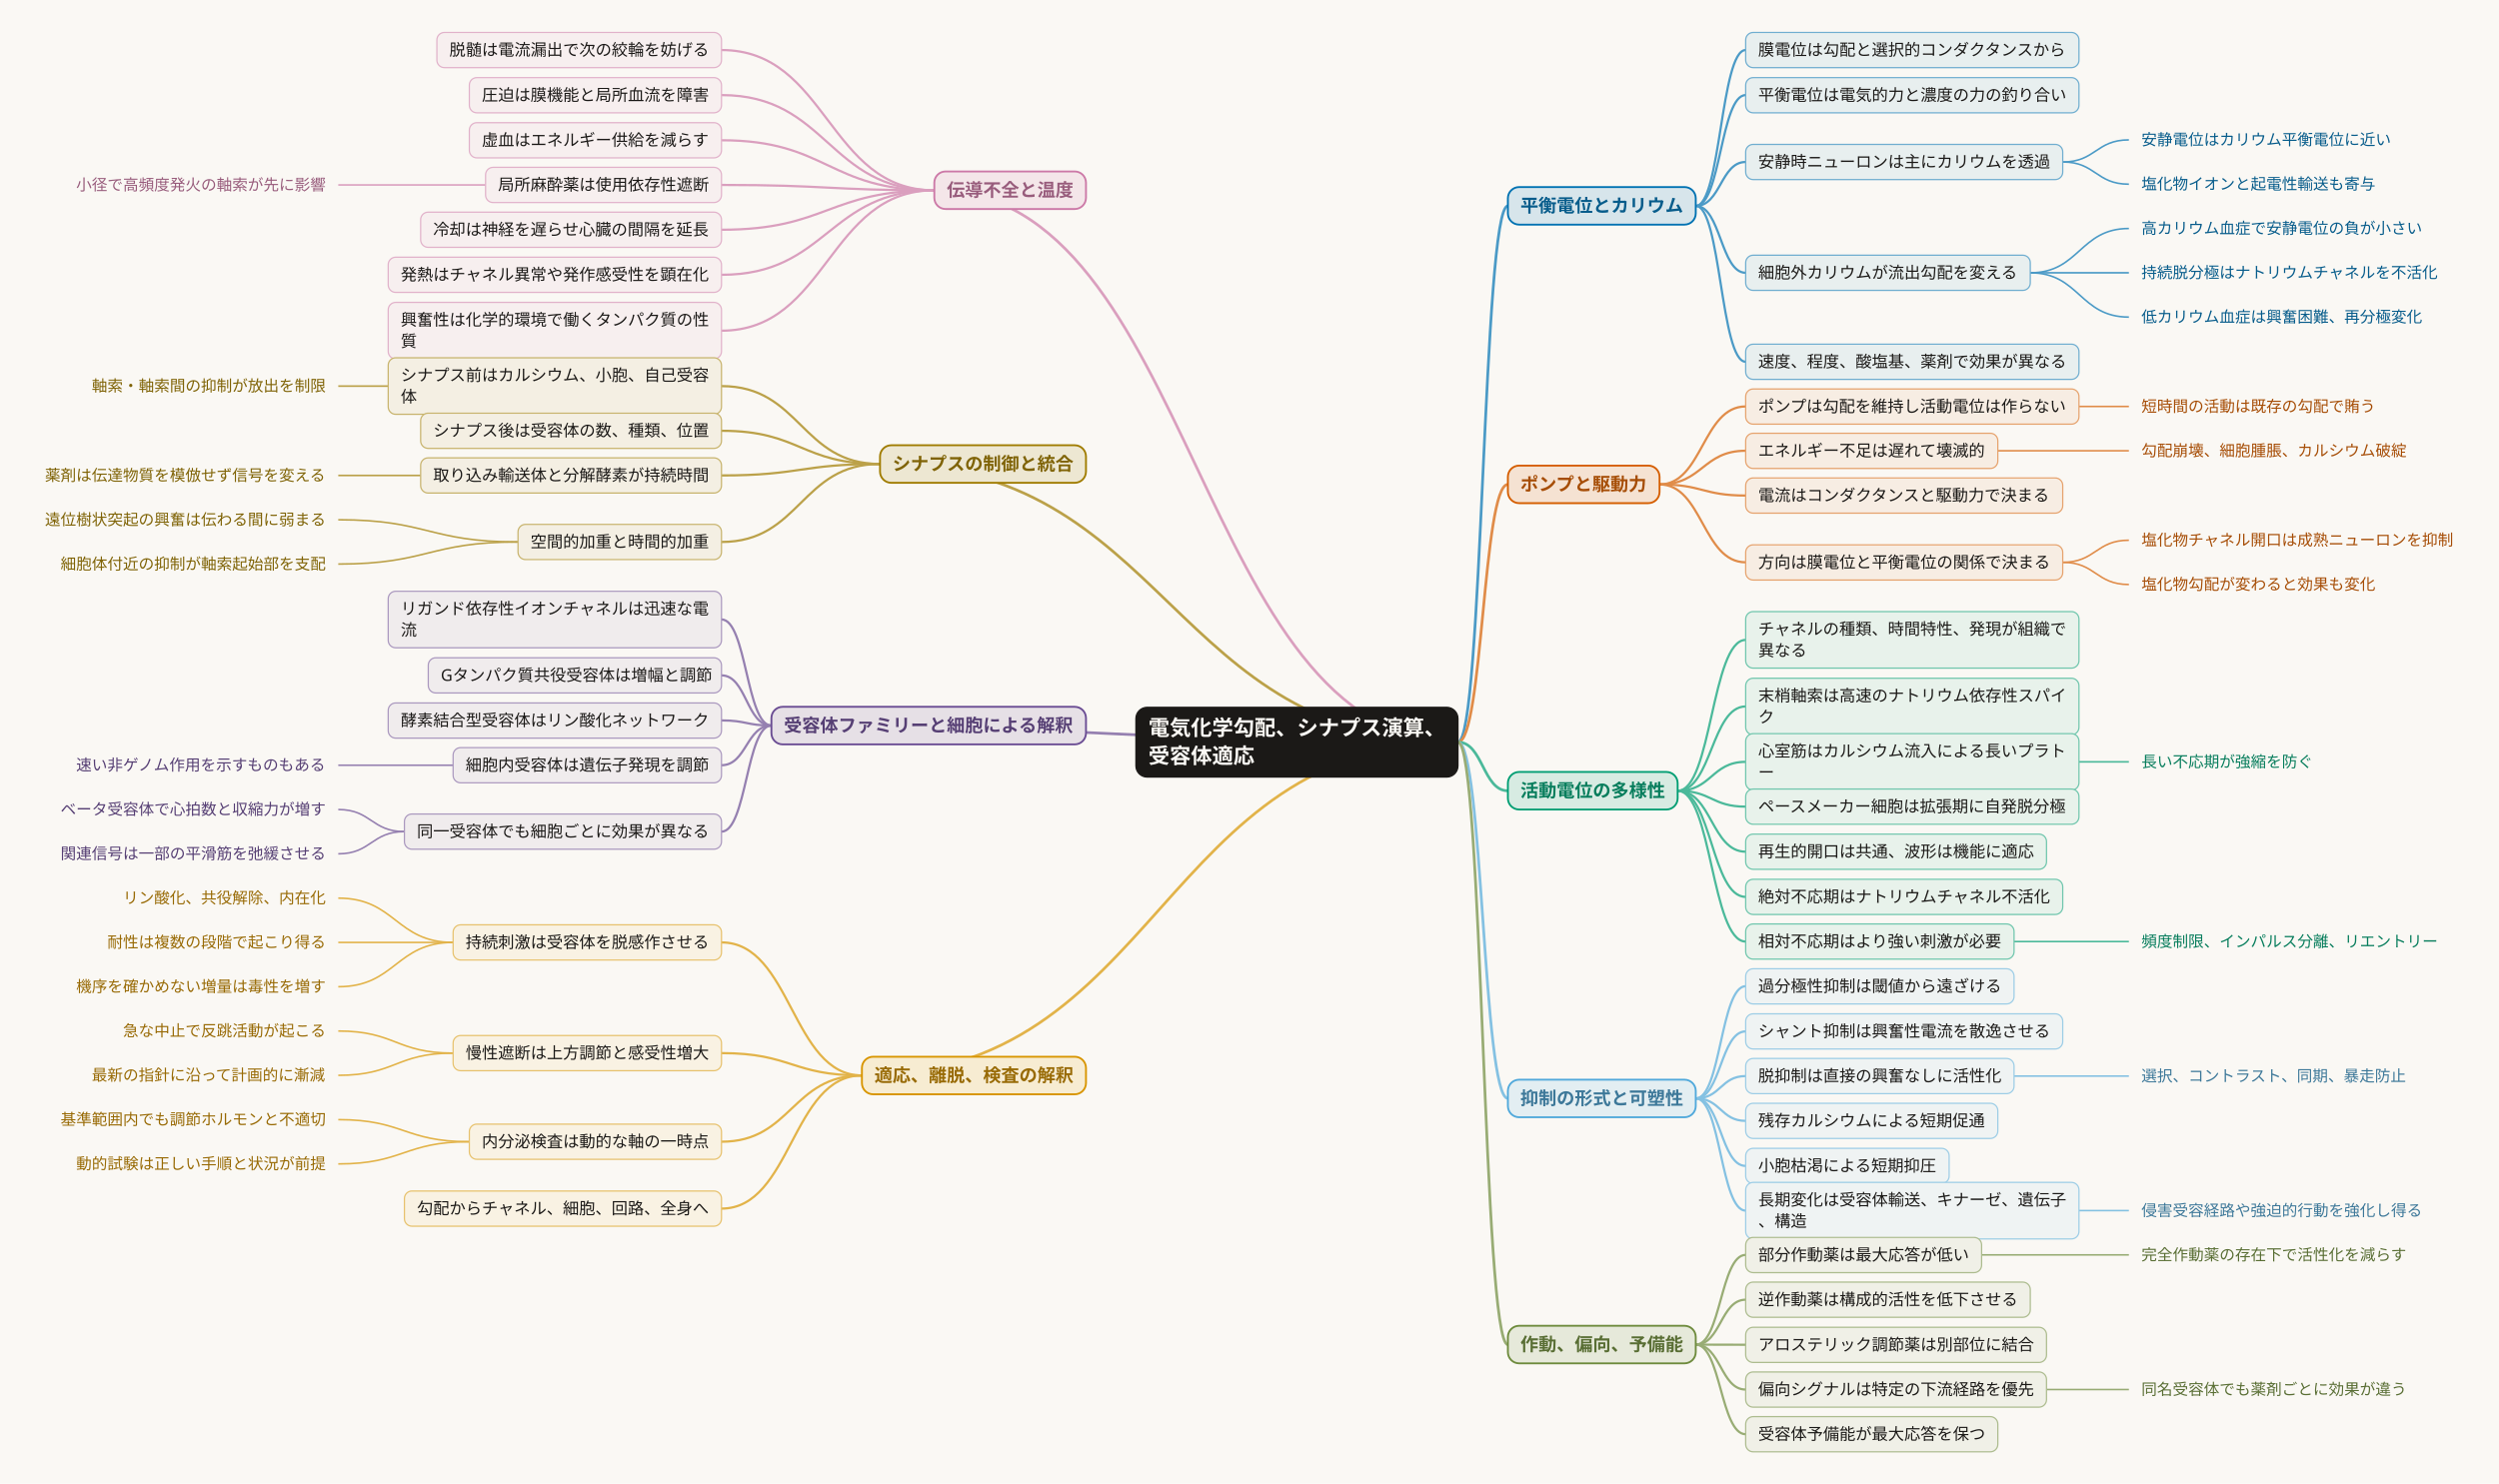
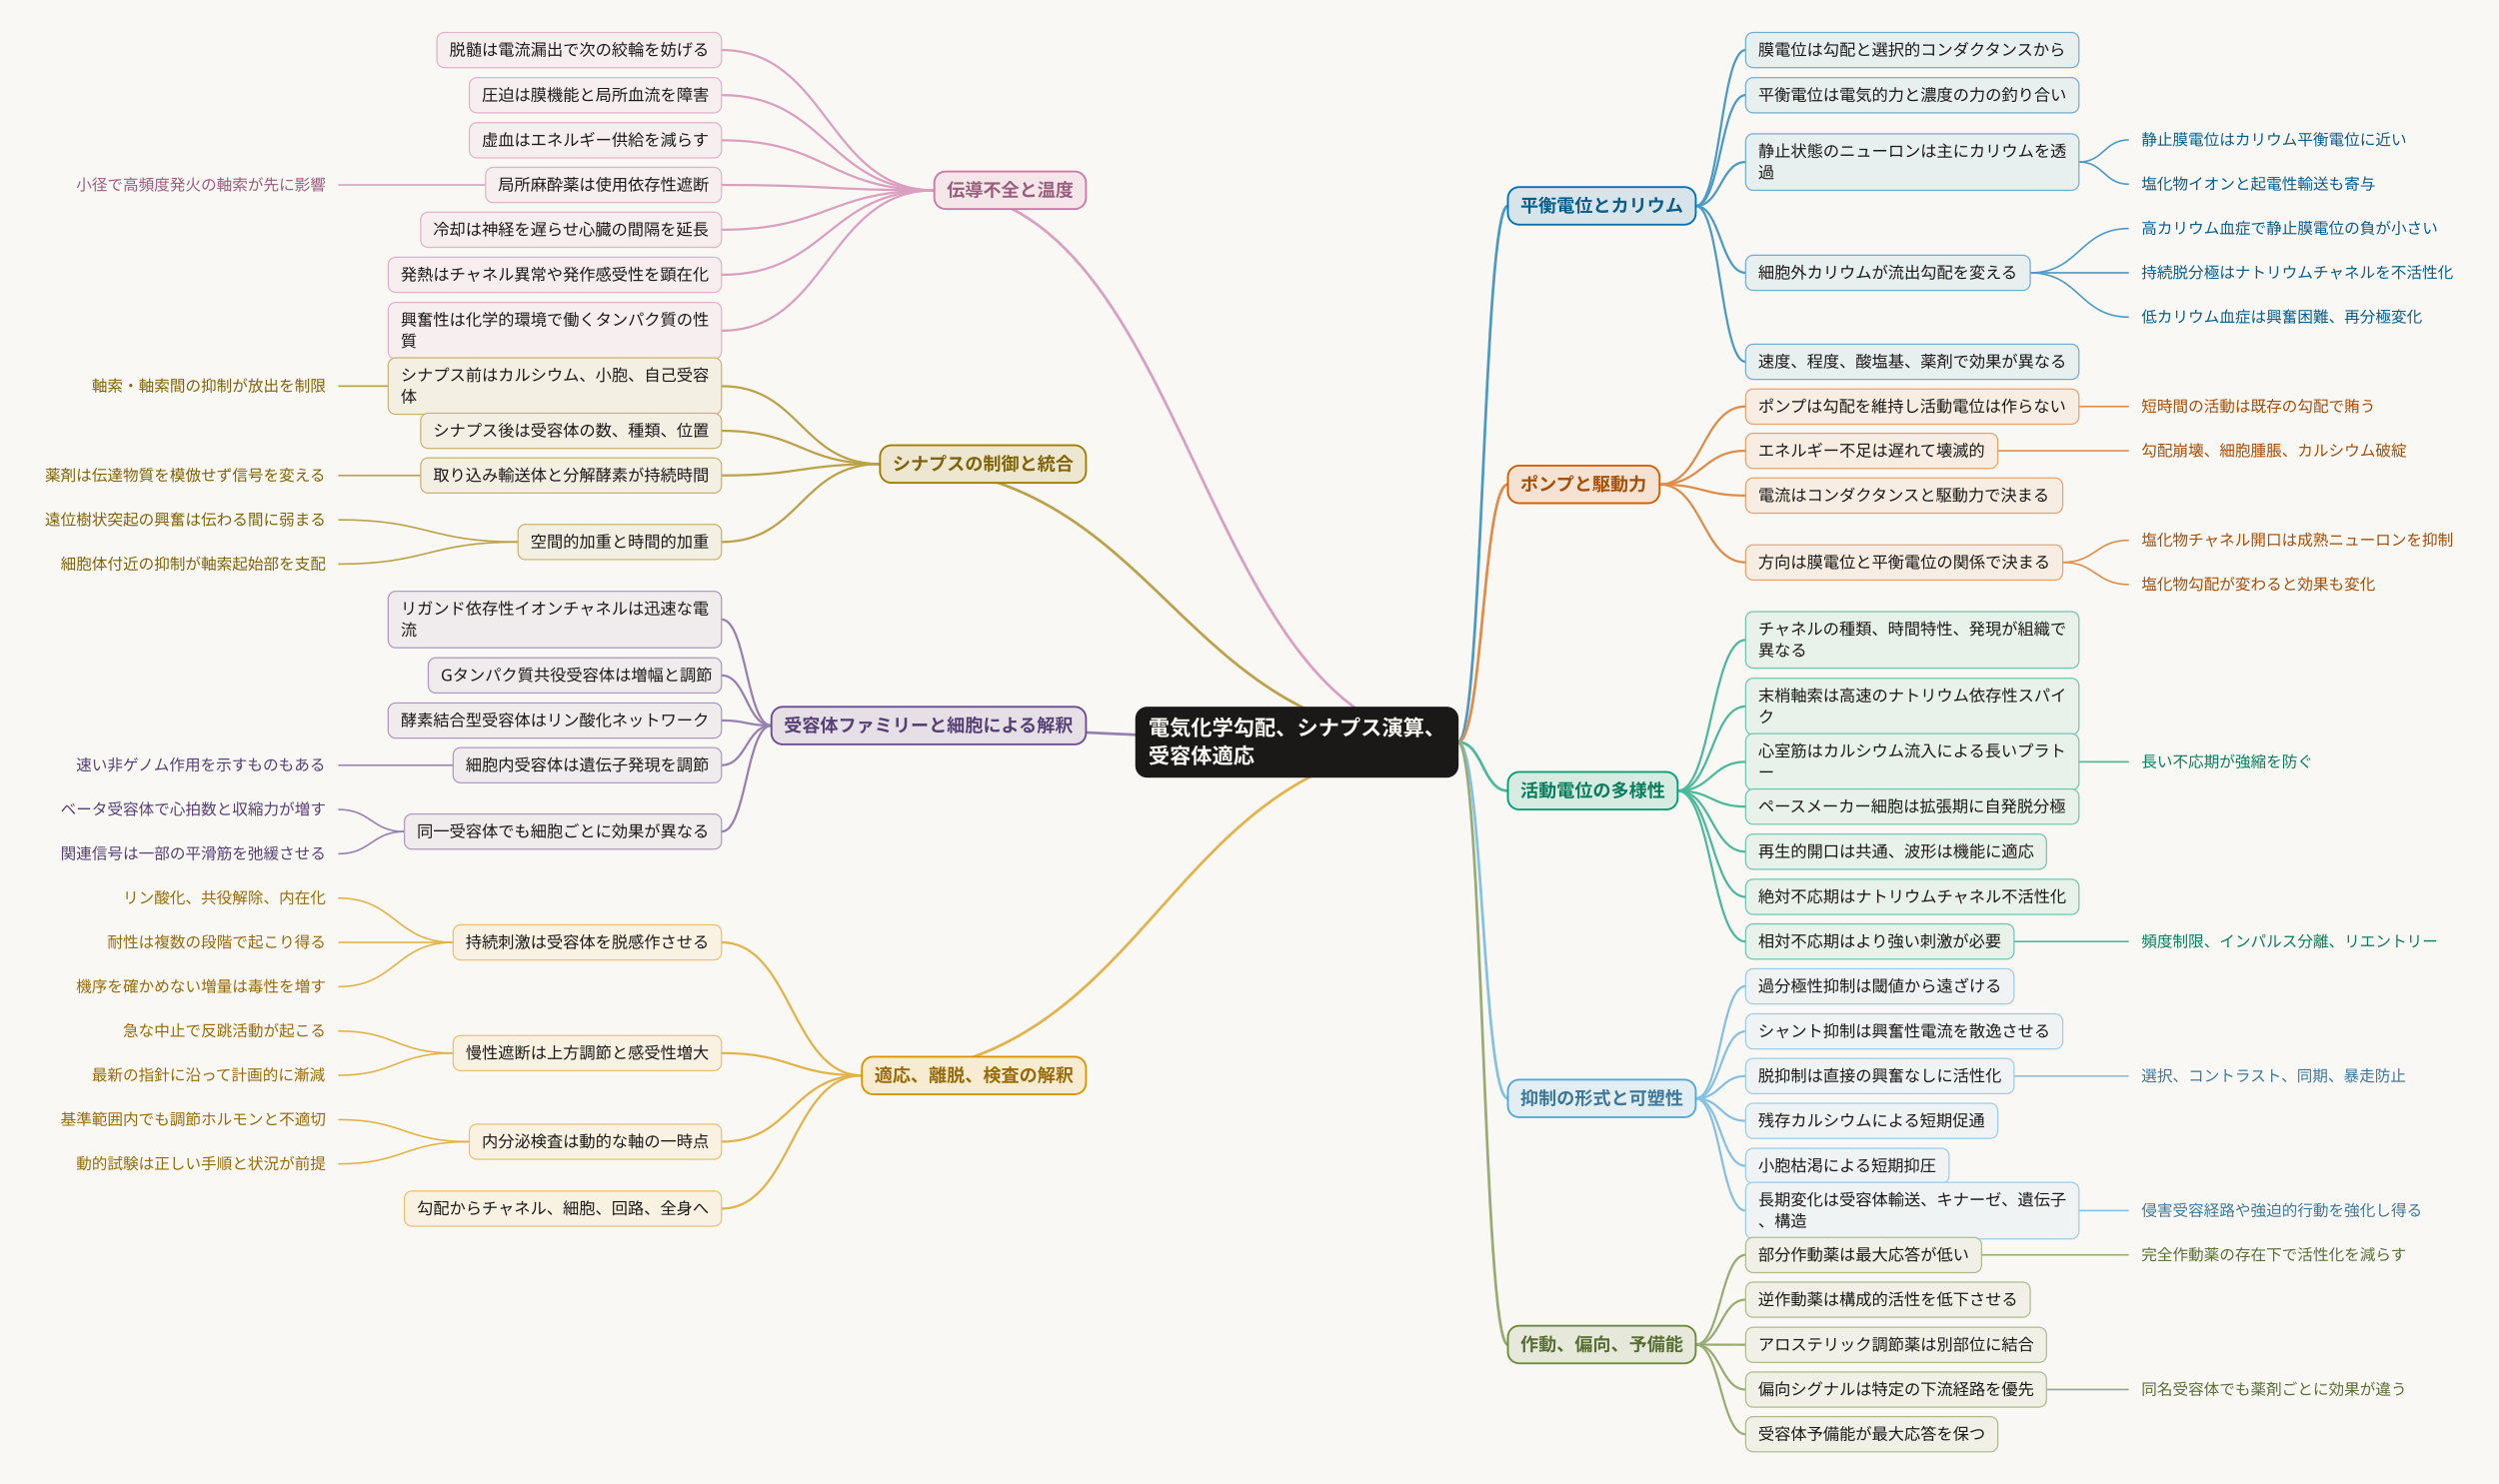
<svg xmlns="http://www.w3.org/2000/svg" class="mm" viewBox="0 0 2002 1189" width="2002" height="1189" role="img" aria-label="電気化学勾配、シナプス演算、受容体適応">
  <style>
  .mm-bg { fill: #faf8f4; }
  .mm text { font-family: 'Hiragino Sans', 'Noto Sans JP', ui-sans-serif, sans-serif; fill: #1b1917; }
  .mm .link { fill: none; stroke: #c9c1b4; }
  .mm .box { fill: none; stroke: none; }
  .mm .d0 .box { fill: #1b1917; stroke: #1b1917; }
  .mm .d0 text { fill: #faf8f4; font-weight: 650; }
  .mm .d1 text { font-weight: 600; }

  .mm .link.b0 { stroke: #4b9ac6; }
  .mm .b0.d1 .box { fill: #d7e5eb; stroke: #0072B2; stroke-width: 1.5; }
  .mm .b0.d1 text { fill: #075c8b; }
  .mm .b0.d2 .box { fill: #e8efef; stroke: #70aed0; }
  .mm .b0.d3 text, .mm .b0.d4 text { fill: #075c8b; }

  .mm .link.b1 { stroke: #e08c49; }
  .mm .b1.d1 .box { fill: #f5e2d2; stroke: #D55E00; stroke-width: 1.5; }
  .mm .b1.d1 text { fill: #a64d06; }
  .mm .b1.d2 .box { fill: #f7ede3; stroke: #e6a36e; }
  .mm .b1.d3 text, .mm .b1.d4 text { fill: #a64d06; }

  .mm .link.b2 { stroke: #4bb99a; }
  .mm .b2.d1 .box { fill: #d7ebe2; stroke: #009E73; stroke-width: 1.5; }
  .mm .b2.d1 text { fill: #077d5c; }
  .mm .b2.d2 .box { fill: #e8f2eb; stroke: #70c6ad; }
  .mm .b2.d3 text, .mm .b2.d4 text { fill: #077d5c; }

  .mm .link.b3 { stroke: #da9fbe; }
  .mm .b3.d1 .box { fill: #f4e6e9; stroke: #CC79A7; stroke-width: 1.5; }
  .mm .b3.d1 text { fill: #985c7c; }
  .mm .b3.d2 .box { fill: #f7efef; stroke: #e1b2ca; }
  .mm .b3.d3 text, .mm .b3.d4 text { fill: #985c7c; }

  .mm .link.b4 { stroke: #bba149; }
  .mm .b4.d1 .box { fill: #ede7d2; stroke: #A07C00; stroke-width: 1.5; }
  .mm .b4.d1 text { fill: #7f6306; }
  .mm .b4.d2 .box { fill: #f4efe3; stroke: #c8b46e; }
  .mm .b4.d3 text, .mm .b4.d4 text { fill: #7f6306; }

  .mm .link.b5 { stroke: #84c1e2; }
  .mm .b5.d1 .box { fill: #e3eef2; stroke: #51a9db; stroke-width: 1.5; }
  .mm .b5.d1 text { fill: #3d7899; }
  .mm .b5.d2 .box { fill: #eff3f3; stroke: #9dcde6; }
  .mm .b5.d3 text, .mm .b5.d4 text { fill: #3d7899; }

  .mm .link.b6 { stroke: #9580b0; }
  .mm .b6.d1 .box { fill: #e6e0e6; stroke: #6A4C93; stroke-width: 1.5; }
  .mm .b6.d1 text { fill: #563f74; }
  .mm .b6.d2 .box { fill: #f0eced; stroke: #ab99bf; }
  .mm .b6.d3 text, .mm .b6.d4 text { fill: #563f74; }

  .mm .link.b7 { stroke: #98ac74; }
  .mm .b7.d1 .box { fill: #e6e9da; stroke: #6E8B3D; stroke-width: 1.5; }
  .mm .b7.d1 text { fill: #596e34; }
  .mm .b7.d2 .box { fill: #f0f0e7; stroke: #adbc8f; }
  .mm .b7.d3 text, .mm .b7.d4 text { fill: #596e34; }

  .mm .link.b8 { stroke: #e2b349; }
  .mm .b8.d1 .box { fill: #f7ecd2; stroke: #d89500; stroke-width: 1.5; }
  .mm .b8.d1 text { fill: #986a05; }
  .mm .b8.d2 .box { fill: #f9f2e3; stroke: #e7c26e; }
  .mm .b8.d3 text, .mm .b8.d4 text { fill: #986a05; }
@media (prefers-color-scheme: dark) {
  .mm-bg { fill: #12100e; }
  .mm text { font-family: 'Hiragino Sans', 'Noto Sans JP', ui-sans-serif, sans-serif; fill: #ece7df; }
  .mm .link { fill: none; stroke: #3d3833; }
  .mm .box { fill: none; stroke: none; }
  .mm .d0 .box { fill: #ece7df; stroke: #ece7df; }
  .mm .d0 text { fill: #12100e; font-weight: 650; }
  .mm .d1 text { font-weight: 600; }

  .mm .link.b0 { stroke: #2d6a8d; }
  .mm .b0.d1 .box { fill: #172227; stroke: #3891c3; stroke-width: 1.5; }
  .mm .b0.d1 text { fill: #65a6ca; }
  .mm .b0.d2 .box { fill: #15191b; stroke: #275772; }
  .mm .b0.d3 text, .mm .b0.d4 text { fill: #65a6ca; }

  .mm .link.b1 { stroke: #a15f2b; }
  .mm .b1.d1 .box { fill: #2f2014; stroke: #de8138; stroke-width: 1.5; }
  .mm .b1.d1 text { fill: #e29a62; }
  .mm .b1.d2 .box { fill: #201811; stroke: #824e25; }
  .mm .b1.d3 text, .mm .b1.d4 text { fill: #e29a62; }

  .mm .link.b2 { stroke: #2d826a; }
  .mm .b2.d1 .box { fill: #172720; stroke: #38b392; stroke-width: 1.5; }
  .mm .b2.d1 text { fill: #65c0a5; }
  .mm .b2.d2 .box { fill: #151b17; stroke: #276a57; }
  .mm .b2.d3 text, .mm .b2.d4 text { fill: #65c0a5; }

  .mm .link.b3 { stroke: #9c6e86; }
  .mm .b3.d1 .box { fill: #2e2326; stroke: #d796ba; stroke-width: 1.5; }
  .mm .b3.d1 text { fill: #dcaac3; }
  .mm .b3.d2 .box { fill: #20191a; stroke: #7e5a6d; }
  .mm .b3.d3 text, .mm .b3.d4 text { fill: #dcaac3; }

  .mm .link.b4 { stroke: #84702b; }
  .mm .b4.d1 .box { fill: #292314; stroke: #b59938; stroke-width: 1.5; }
  .mm .b4.d1 text { fill: #c3ac62; }
  .mm .b4.d2 .box { fill: #1d1a11; stroke: #6c5b25; }
  .mm .b4.d3 text, .mm .b4.d4 text { fill: #c3ac62; }

  .mm .link.b5 { stroke: #5c8eab; }
  .mm .b5.d1 .box { fill: #21292d; stroke: #7bc4ee; stroke-width: 1.5; }
  .mm .b5.d1 text { fill: #97cdea; }
  .mm .b5.d2 .box { fill: #191d1e; stroke: #4c7389; }
  .mm .b5.d3 text, .mm .b5.d4 text { fill: #97cdea; }

  .mm .link.b6 { stroke: #67557c; }
  .mm .b6.d1 .box { fill: #231e24; stroke: #8b73ab; stroke-width: 1.5; }
  .mm .b6.d1 text { fill: #a390b8; }
  .mm .b6.d2 .box { fill: #1a1719; stroke: #554664; }
  .mm .b6.d3 text, .mm .b6.d4 text { fill: #a390b8; }

  .mm .link.b7 { stroke: #69784d; }
  .mm .b7.d1 .box { fill: #23251b; stroke: #8ea568; stroke-width: 1.5; }
  .mm .b7.d1 text { fill: #a6b686; }
  .mm .b7.d2 .box { fill: #1b1a14; stroke: #566240; }
  .mm .b7.d3 text, .mm .b7.d4 text { fill: #a6b686; }

  .mm .link.b8 { stroke: #ab832b; }
  .mm .b8.d1 .box { fill: #312714; stroke: #ecb438; stroke-width: 1.5; }
  .mm .b8.d1 text { fill: #ecc162; }
  .mm .b8.d2 .box { fill: #211b11; stroke: #8a6a25; }
  .mm .b8.d3 text, .mm .b8.d4 text { fill: #ecc162; }
}
</style>
  <rect class="mm-bg" width="2002" height="1189" />
  <path class="link b0" data-depth="1" stroke-width="2.2" d="M1168.0,594.7 C1188.0,594.7 1188.0,165.0 1208.0,165.0" />
  <path class="link b1" data-depth="1" stroke-width="2.2" d="M1168.0,594.7 C1188.0,594.7 1188.0,388.2 1208.0,388.2" />
  <path class="link b2" data-depth="1" stroke-width="2.2" d="M1168.0,594.7 C1188.0,594.7 1188.0,633.7 1208.0,633.7" />
  <path class="link b3" data-depth="1" stroke-width="2.2" d="M1168.0,594.7 C958.2,594.7 958.2,152.5 748.5,152.5" />
  <path class="link b4" data-depth="1" stroke-width="2.2" d="M1168.0,594.7 C936.5,594.7 936.5,371.8 705.0,371.8" />
  <path class="link b5" data-depth="1" stroke-width="2.2" d="M1168.0,594.7 C1188.0,594.7 1188.0,880.2 1208.0,880.2" />
  <path class="link b6" data-depth="1" stroke-width="2.2" d="M1168.0,594.7 C893.0,594.7 893.0,581.4 618.0,581.4" />
  <path class="link b7" data-depth="1" stroke-width="2.2" d="M1168.0,594.7 C1188.0,594.7 1188.0,1077.5 1208.0,1077.5" />
  <path class="link b8" data-depth="1" stroke-width="2.2" d="M1168.0,594.7 C929.2,594.7 929.2,861.8 690.5,861.8" />
  <g class="node d0 b0" data-depth="0">
    <rect class="box" x="910.0" y="566.8" width="258.0" height="55.9" rx="9" />
    <text x="920.0" y="589.2" font-size="17.0">電気化学勾配、シナプス演算、</text>
    <text x="920.0" y="611.7" font-size="17.0">受容体適応</text>
  </g>
  <path class="link b0" data-depth="2" stroke-width="1.8" d="M1358.5,165.0 C1378.5,165.0 1378.5,40.1 1398.5,40.1" />
  <path class="link b0" data-depth="2" stroke-width="1.8" d="M1358.5,165.0 C1378.5,165.0 1378.5,76.2 1398.5,76.2" />
  <path class="link b0" data-depth="2" stroke-width="1.8" d="M1358.5,165.0 C1378.5,165.0 1378.5,129.8 1398.5,129.8" />
  <path class="link b0" data-depth="2" stroke-width="1.8" d="M1358.5,165.0 C1378.5,165.0 1378.5,218.6 1398.5,218.6" />
  <path class="link b0" data-depth="2" stroke-width="1.8" d="M1358.5,165.0 C1378.5,165.0 1378.5,289.9 1398.5,289.9" />
  <g class="node d1 b0" data-depth="1">
    <rect class="box" x="1208.0" y="149.9" width="150.5" height="30.1" rx="9" />
    <text x="1218.0" y="169.9" font-size="14.5">平衡電位とカリウム</text>
  </g>
  <g class="node d2 b0" data-depth="2">
    <rect class="box" x="1398.5" y="26.0" width="267.0" height="28.2" rx="6" />
    <text x="1408.5" y="44.5" font-size="13.0">膜電位は勾配と選択的コンダクタンスから</text>
  </g>
  <g class="node d2 b0" data-depth="2">
    <rect class="box" x="1398.5" y="62.2" width="267.0" height="28.2" rx="6" />
    <text x="1408.5" y="80.7" font-size="13.0">平衡電位は電気的力と濃度の力の釣り合い</text>
  </g>
-   <path class="link b0" data-depth="3" stroke-width="1.3" d="M1652.5,129.8 C1679.0,129.8 1679.0,112.1 1705.5,112.1" />
-   <path class="link b0" data-depth="3" stroke-width="1.3" d="M1652.5,129.8 C1679.0,129.8 1679.0,147.6 1705.5,147.6" />
+   <path class="link b0" data-depth="3" stroke-width="1.3" d="M1665.5,129.8 C1685.5,129.8 1685.5,112.1 1705.5,112.1" />
+   <path class="link b0" data-depth="3" stroke-width="1.3" d="M1665.5,129.8 C1685.5,129.8 1685.5,147.6 1705.5,147.6" />
  <g class="node d2 b0" data-depth="2">
-     <rect class="box" x="1398.5" y="115.7" width="254.0" height="28.2" rx="6" />
-     <text x="1408.5" y="134.2" font-size="13.0">安静時ニューロンは主にカリウムを透過</text>
+     <rect class="box" x="1398.5" y="107.2" width="267.0" height="45.3" rx="6" />
+     <text x="1408.5" y="125.7" font-size="13.0">静止状態のニューロンは主にカリウムを透</text>
+     <text x="1408.5" y="142.8" font-size="13.0">過</text>
  </g>
  <g class="node d3 b0" data-depth="3">
-     <rect class="box" x="1705.5" y="98.3" width="220.0" height="27.5" rx="6" />
-     <text x="1715.5" y="116.3" font-size="12.5">安静電位はカリウム平衡電位に近い</text>
+     <rect class="box" x="1705.5" y="98.3" width="232.5" height="27.5" rx="6" />
+     <text x="1715.5" y="116.3" font-size="12.5">静止膜電位はカリウム平衡電位に近い</text>
  </g>
  <g class="node d3 b0" data-depth="3">
    <rect class="box" x="1705.5" y="133.8" width="207.5" height="27.5" rx="6" />
    <text x="1715.5" y="151.8" font-size="12.5">塩化物イオンと起電性輸送も寄与</text>
  </g>
  <path class="link b0" data-depth="3" stroke-width="1.3" d="M1626.5,218.6 C1666.0,218.6 1666.0,183.1 1705.5,183.1" />
  <path class="link b0" data-depth="3" stroke-width="1.3" d="M1626.5,218.6 C1666.0,218.6 1666.0,218.6 1705.5,218.6" />
  <path class="link b0" data-depth="3" stroke-width="1.3" d="M1626.5,218.6 C1666.0,218.6 1666.0,254.1 1705.5,254.1" />
  <g class="node d2 b0" data-depth="2">
    <rect class="box" x="1398.5" y="204.5" width="228.0" height="28.2" rx="6" />
    <text x="1408.5" y="223.0" font-size="13.0">細胞外カリウムが流出勾配を変える</text>
  </g>
  <g class="node d3 b0" data-depth="3">
-     <rect class="box" x="1705.5" y="169.3" width="245.0" height="27.5" rx="6" />
-     <text x="1715.5" y="187.3" font-size="12.5">高カリウム血症で安静電位の負が小さい</text>
+     <rect class="box" x="1705.5" y="169.3" width="257.5" height="27.5" rx="6" />
+     <text x="1715.5" y="187.3" font-size="12.5">高カリウム血症で静止膜電位の負が小さい</text>
  </g>
  <g class="node d3 b0" data-depth="3">
-     <rect class="box" x="1705.5" y="204.8" width="257.5" height="27.5" rx="6" />
-     <text x="1715.5" y="222.8" font-size="12.5">持続脱分極はナトリウムチャネルを不活化</text>
+     <rect class="box" x="1705.5" y="204.8" width="270.0" height="27.5" rx="6" />
+     <text x="1715.5" y="222.8" font-size="12.5">持続脱分極はナトリウムチャネルを不活性化</text>
  </g>
  <g class="node d3 b0" data-depth="3">
    <rect class="box" x="1705.5" y="240.3" width="245.0" height="27.5" rx="6" />
    <text x="1715.5" y="258.3" font-size="12.5">低カリウム血症は興奮困難、再分極変化</text>
  </g>
  <g class="node d2 b0" data-depth="2">
    <rect class="box" x="1398.5" y="275.8" width="267.0" height="28.2" rx="6" />
    <text x="1408.5" y="294.3" font-size="13.0">速度、程度、酸塩基、薬剤で効果が異なる</text>
  </g>
  <path class="link b1" data-depth="2" stroke-width="1.8" d="M1329.5,388.2 C1364.0,388.2 1364.0,325.7 1398.5,325.7" />
  <path class="link b1" data-depth="2" stroke-width="1.8" d="M1329.5,388.2 C1364.0,388.2 1364.0,361.2 1398.5,361.2" />
  <path class="link b1" data-depth="2" stroke-width="1.8" d="M1329.5,388.2 C1364.0,388.2 1364.0,397.1 1398.5,397.1" />
  <path class="link b1" data-depth="2" stroke-width="1.8" d="M1329.5,388.2 C1364.0,388.2 1364.0,450.6 1398.5,450.6" />
  <g class="node d1 b1" data-depth="1">
    <rect class="box" x="1208.0" y="373.1" width="121.5" height="30.1" rx="9" />
    <text x="1218.0" y="393.1" font-size="14.5">ポンプと駆動力</text>
  </g>
  <path class="link b1" data-depth="3" stroke-width="1.3" d="M1665.5,325.7 C1685.5,325.7 1685.5,325.7 1705.5,325.7" />
  <g class="node d2 b1" data-depth="2">
    <rect class="box" x="1398.5" y="311.7" width="267.0" height="28.2" rx="6" />
    <text x="1408.5" y="330.2" font-size="13.0">ポンプは勾配を維持し活動電位は作らない</text>
  </g>
  <g class="node d3 b1" data-depth="3">
    <rect class="box" x="1705.5" y="312.0" width="207.5" height="27.5" rx="6" />
    <text x="1715.5" y="330.0" font-size="12.5">短時間の活動は既存の勾配で賄う</text>
  </g>
  <path class="link b1" data-depth="3" stroke-width="1.3" d="M1600.5,361.2 C1653.0,361.2 1653.0,361.2 1705.5,361.2" />
  <g class="node d2 b1" data-depth="2">
    <rect class="box" x="1398.5" y="347.2" width="202.0" height="28.2" rx="6" />
    <text x="1408.5" y="365.7" font-size="13.0">エネルギー不足は遅れて壊滅的</text>
  </g>
  <g class="node d3 b1" data-depth="3">
    <rect class="box" x="1705.5" y="347.5" width="232.5" height="27.5" rx="6" />
    <text x="1715.5" y="365.5" font-size="12.5">勾配崩壊、細胞腫脹、カルシウム破綻</text>
  </g>
  <g class="node d2 b1" data-depth="2">
    <rect class="box" x="1398.5" y="383.0" width="254.0" height="28.2" rx="6" />
    <text x="1408.5" y="401.5" font-size="13.0">電流はコンダクタンスと駆動力で決まる</text>
  </g>
  <path class="link b1" data-depth="3" stroke-width="1.3" d="M1652.5,450.6 C1679.0,450.6 1679.0,432.9 1705.5,432.9" />
  <path class="link b1" data-depth="3" stroke-width="1.3" d="M1652.5,450.6 C1679.0,450.6 1679.0,468.4 1705.5,468.4" />
  <g class="node d2 b1" data-depth="2">
    <rect class="box" x="1398.5" y="436.6" width="254.0" height="28.2" rx="6" />
    <text x="1408.5" y="455.1" font-size="13.0">方向は膜電位と平衡電位の関係で決まる</text>
  </g>
  <g class="node d3 b1" data-depth="3">
    <rect class="box" x="1705.5" y="419.1" width="270.0" height="27.5" rx="6" />
    <text x="1715.5" y="437.1" font-size="12.5">塩化物チャネル開口は成熟ニューロンを抑制</text>
  </g>
  <g class="node d3 b1" data-depth="3">
    <rect class="box" x="1705.5" y="454.6" width="207.5" height="27.5" rx="6" />
    <text x="1715.5" y="472.6" font-size="12.5">塩化物勾配が変わると効果も変化</text>
  </g>
  <path class="link b2" data-depth="2" stroke-width="1.8" d="M1344.0,633.7 C1371.2,633.7 1371.2,512.8 1398.5,512.8" />
  <path class="link b2" data-depth="2" stroke-width="1.8" d="M1344.0,633.7 C1371.2,633.7 1371.2,566.1 1398.5,566.1" />
  <path class="link b2" data-depth="2" stroke-width="1.8" d="M1344.0,633.7 C1371.2,633.7 1371.2,610.5 1398.5,610.5" />
  <path class="link b2" data-depth="2" stroke-width="1.8" d="M1344.0,633.7 C1371.2,633.7 1371.2,646.4 1398.5,646.4" />
  <path class="link b2" data-depth="2" stroke-width="1.8" d="M1344.0,633.7 C1371.2,633.7 1371.2,682.5 1398.5,682.5" />
  <path class="link b2" data-depth="2" stroke-width="1.8" d="M1344.0,633.7 C1371.2,633.7 1371.2,718.7 1398.5,718.7" />
  <path class="link b2" data-depth="2" stroke-width="1.8" d="M1344.0,633.7 C1371.2,633.7 1371.2,754.5 1398.5,754.5" />
  <g class="node d1 b2" data-depth="1">
    <rect class="box" x="1208.0" y="618.6" width="136.0" height="30.1" rx="9" />
    <text x="1218.0" y="638.6" font-size="14.5">活動電位の多様性</text>
  </g>
  <g class="node d2 b2" data-depth="2">
    <rect class="box" x="1398.5" y="490.1" width="267.0" height="45.3" rx="6" />
    <text x="1408.5" y="508.6" font-size="13.0">チャネルの種類、時間特性、発現が組織で</text>
    <text x="1408.5" y="525.8" font-size="13.0">異なる</text>
  </g>
  <g class="node d2 b2" data-depth="2">
    <rect class="box" x="1398.5" y="543.5" width="267.0" height="45.3" rx="6" />
    <text x="1408.5" y="562.0" font-size="13.0">末梢軸索は高速のナトリウム依存性スパイ</text>
    <text x="1408.5" y="579.1" font-size="13.0">ク</text>
  </g>
  <path class="link b2" data-depth="3" stroke-width="1.3" d="M1665.5,610.5 C1685.5,610.5 1685.5,610.5 1705.5,610.5" />
  <g class="node d2 b2" data-depth="2">
    <rect class="box" x="1398.5" y="587.9" width="267.0" height="45.3" rx="6" />
    <text x="1408.5" y="606.4" font-size="13.0">心室筋はカルシウム流入による長いプラト</text>
    <text x="1408.5" y="623.5" font-size="13.0">ー</text>
  </g>
  <g class="node d3 b2" data-depth="3">
    <rect class="box" x="1705.5" y="596.8" width="157.5" height="27.5" rx="6" />
    <text x="1715.5" y="614.8" font-size="12.5">長い不応期が強縮を防ぐ</text>
  </g>
  <g class="node d2 b2" data-depth="2">
    <rect class="box" x="1398.5" y="632.3" width="267.0" height="28.2" rx="6" />
    <text x="1408.5" y="650.8" font-size="13.0">ペースメーカー細胞は拡張期に自発脱分極</text>
  </g>
  <g class="node d2 b2" data-depth="2">
    <rect class="box" x="1398.5" y="668.4" width="241.0" height="28.2" rx="6" />
    <text x="1408.5" y="686.9" font-size="13.0">再生的開口は共通、波形は機能に適応</text>
  </g>
  <g class="node d2 b2" data-depth="2">
-     <rect class="box" x="1398.5" y="704.6" width="254.0" height="28.2" rx="6" />
-     <text x="1408.5" y="723.1" font-size="13.0">絶対不応期はナトリウムチャネル不活化</text>
+     <rect class="box" x="1398.5" y="704.6" width="267.0" height="28.2" rx="6" />
+     <text x="1408.5" y="723.1" font-size="13.0">絶対不応期はナトリウムチャネル不活性化</text>
  </g>
  <path class="link b2" data-depth="3" stroke-width="1.3" d="M1613.5,754.5 C1659.5,754.5 1659.5,754.5 1705.5,754.5" />
  <g class="node d2 b2" data-depth="2">
    <rect class="box" x="1398.5" y="740.4" width="215.0" height="28.2" rx="6" />
    <text x="1408.5" y="758.9" font-size="13.0">相対不応期はより強い刺激が必要</text>
  </g>
  <g class="node d3 b2" data-depth="3">
    <rect class="box" x="1705.5" y="740.8" width="257.5" height="27.5" rx="6" />
    <text x="1715.5" y="758.8" font-size="12.5">頻度制限、インパルス分離、リエントリー</text>
  </g>
  <path class="link b3" data-depth="2" stroke-width="1.8" d="M748.5,152.5 C663.2,152.5 663.2,40.1 578.0,40.1" />
  <path class="link b3" data-depth="2" stroke-width="1.8" d="M748.5,152.5 C663.2,152.5 663.2,76.2 578.0,76.2" />
  <path class="link b3" data-depth="2" stroke-width="1.8" d="M748.5,152.5 C663.2,152.5 663.2,112.4 578.0,112.4" />
  <path class="link b3" data-depth="2" stroke-width="1.8" d="M748.5,152.5 C663.2,152.5 663.2,148.2 578.0,148.2" />
  <path class="link b3" data-depth="2" stroke-width="1.8" d="M748.5,152.5 C663.2,152.5 663.2,184.1 578.0,184.1" />
  <path class="link b3" data-depth="2" stroke-width="1.8" d="M748.5,152.5 C663.2,152.5 663.2,220.2 578.0,220.2" />
  <path class="link b3" data-depth="2" stroke-width="1.8" d="M748.5,152.5 C663.2,152.5 663.2,265.0 578.0,265.0" />
  <g class="node d1 b3" data-depth="1">
    <rect class="box" x="748.5" y="137.4" width="121.5" height="30.1" rx="9" />
    <text x="758.5" y="157.4" font-size="14.5">伝導不全と温度</text>
  </g>
  <g class="node d2 b3" data-depth="2">
    <rect class="box" x="350.0" y="26.0" width="228.0" height="28.2" rx="6" />
    <text x="360.0" y="44.5" font-size="13.0">脱髄は電流漏出で次の絞輪を妨げる</text>
  </g>
  <g class="node d2 b3" data-depth="2">
    <rect class="box" x="376.0" y="62.2" width="202.0" height="28.2" rx="6" />
    <text x="386.0" y="80.7" font-size="13.0">圧迫は膜機能と局所血流を障害</text>
  </g>
  <g class="node d2 b3" data-depth="2">
    <rect class="box" x="376.0" y="98.3" width="202.0" height="28.2" rx="6" />
    <text x="386.0" y="116.8" font-size="13.0">虚血はエネルギー供給を減らす</text>
  </g>
  <path class="link b3" data-depth="3" stroke-width="1.3" d="M389.0,148.2 C330.0,148.2 330.0,148.2 271.0,148.2" />
  <g class="node d2 b3" data-depth="2">
    <rect class="box" x="389.0" y="134.1" width="189.0" height="28.2" rx="6" />
    <text x="399.0" y="152.6" font-size="13.0">局所麻酔薬は使用依存性遮断</text>
  </g>
  <g class="node d3 b3" data-depth="3">
    <rect class="box" x="51.0" y="134.5" width="220.0" height="27.5" rx="6" />
    <text x="61.0" y="152.5" font-size="12.5">小径で高頻度発火の軸索が先に影響</text>
  </g>
  <g class="node d2 b3" data-depth="2">
    <rect class="box" x="337.0" y="170.0" width="241.0" height="28.2" rx="6" />
    <text x="347.0" y="188.5" font-size="13.0">冷却は神経を遅らせ心臓の間隔を延長</text>
  </g>
  <g class="node d2 b3" data-depth="2">
    <rect class="box" x="311.0" y="206.1" width="267.0" height="28.2" rx="6" />
    <text x="321.0" y="224.6" font-size="13.0">発熱はチャネル異常や発作感受性を顕在化</text>
  </g>
  <g class="node d2 b3" data-depth="2">
    <rect class="box" x="311.0" y="242.3" width="267.0" height="45.3" rx="6" />
    <text x="321.0" y="260.8" font-size="13.0">興奮性は化学的環境で働くタンパク質の性</text>
    <text x="321.0" y="278.0" font-size="13.0">質</text>
  </g>
  <path class="link b4" data-depth="2" stroke-width="1.8" d="M705.0,371.8 C641.5,371.8 641.5,309.4 578.0,309.4" />
  <path class="link b4" data-depth="2" stroke-width="1.8" d="M705.0,371.8 C641.5,371.8 641.5,345.2 578.0,345.2" />
  <path class="link b4" data-depth="2" stroke-width="1.8" d="M705.0,371.8 C641.5,371.8 641.5,381.0 578.0,381.0" />
  <path class="link b4" data-depth="2" stroke-width="1.8" d="M705.0,371.8 C641.5,371.8 641.5,434.3 578.0,434.3" />
  <g class="node d1 b4" data-depth="1">
    <rect class="box" x="705.0" y="356.8" width="165.0" height="30.1" rx="9" />
    <text x="715.0" y="376.8" font-size="14.5">シナプスの制御と統合</text>
  </g>
  <path class="link b4" data-depth="3" stroke-width="1.3" d="M311.0,309.4 C291.0,309.4 291.0,309.4 271.0,309.4" />
  <g class="node d2 b4" data-depth="2">
    <rect class="box" x="311.0" y="286.7" width="267.0" height="45.3" rx="6" />
    <text x="321.0" y="305.2" font-size="13.0">シナプス前はカルシウム、小胞、自己受容</text>
    <text x="321.0" y="322.4" font-size="13.0">体</text>
  </g>
  <g class="node d3 b4" data-depth="3">
    <rect class="box" x="63.5" y="295.6" width="207.5" height="27.5" rx="6" />
    <text x="73.5" y="313.6" font-size="12.5">軸索・軸索間の抑制が放出を制限</text>
  </g>
  <g class="node d2 b4" data-depth="2">
    <rect class="box" x="337.0" y="331.1" width="241.0" height="28.2" rx="6" />
    <text x="347.0" y="349.6" font-size="13.0">シナプス後は受容体の数、種類、位置</text>
  </g>
  <path class="link b4" data-depth="3" stroke-width="1.3" d="M337.0,381.0 C304.0,381.0 304.0,381.0 271.0,381.0" />
  <g class="node d2 b4" data-depth="2">
    <rect class="box" x="337.0" y="366.9" width="241.0" height="28.2" rx="6" />
    <text x="347.0" y="385.4" font-size="13.0">取り込み輸送体と分解酵素が持続時間</text>
  </g>
  <g class="node d3 b4" data-depth="3">
    <rect class="box" x="26.0" y="367.3" width="245.0" height="27.5" rx="6" />
    <text x="36.0" y="385.3" font-size="12.5">薬剤は伝達物質を模倣せず信号を変える</text>
  </g>
  <path class="link b4" data-depth="3" stroke-width="1.3" d="M415.0,434.3 C343.0,434.3 343.0,416.5 271.0,416.5" />
  <path class="link b4" data-depth="3" stroke-width="1.3" d="M415.0,434.3 C343.0,434.3 343.0,452.0 271.0,452.0" />
  <g class="node d2 b4" data-depth="2">
    <rect class="box" x="415.0" y="420.2" width="163.0" height="28.2" rx="6" />
    <text x="425.0" y="438.7" font-size="13.0">空間的加重と時間的加重</text>
  </g>
  <g class="node d3 b4" data-depth="3">
    <rect class="box" x="26.0" y="402.8" width="245.0" height="27.5" rx="6" />
    <text x="36.0" y="420.8" font-size="12.5">遠位樹状突起の興奮は伝わる間に弱まる</text>
  </g>
  <g class="node d3 b4" data-depth="3">
    <rect class="box" x="38.5" y="438.3" width="232.5" height="27.5" rx="6" />
    <text x="48.5" y="456.3" font-size="12.5">細胞体付近の抑制が軸索起始部を支配</text>
  </g>
  <path class="link b5" data-depth="2" stroke-width="1.8" d="M1358.5,880.2 C1378.5,880.2 1378.5,790.3 1398.5,790.3" />
  <path class="link b5" data-depth="2" stroke-width="1.8" d="M1358.5,880.2 C1378.5,880.2 1378.5,826.5 1398.5,826.5" />
  <path class="link b5" data-depth="2" stroke-width="1.8" d="M1358.5,880.2 C1378.5,880.2 1378.5,862.3 1398.5,862.3" />
  <path class="link b5" data-depth="2" stroke-width="1.8" d="M1358.5,880.2 C1378.5,880.2 1378.5,898.2 1398.5,898.2" />
  <path class="link b5" data-depth="2" stroke-width="1.8" d="M1358.5,880.2 C1378.5,880.2 1378.5,934.3 1398.5,934.3" />
  <path class="link b5" data-depth="2" stroke-width="1.8" d="M1358.5,880.2 C1378.5,880.2 1378.5,970.1 1398.5,970.1" />
  <g class="node d1 b5" data-depth="1">
    <rect class="box" x="1208.0" y="865.2" width="150.5" height="30.1" rx="9" />
    <text x="1218.0" y="885.2" font-size="14.5">抑制の形式と可塑性</text>
  </g>
  <g class="node d2 b5" data-depth="2">
    <rect class="box" x="1398.5" y="776.3" width="215.0" height="28.2" rx="6" />
    <text x="1408.5" y="794.8" font-size="13.0">過分極性抑制は閾値から遠ざける</text>
  </g>
  <g class="node d2 b5" data-depth="2">
    <rect class="box" x="1398.5" y="812.4" width="254.0" height="28.2" rx="6" />
    <text x="1408.5" y="830.9" font-size="13.0">シャント抑制は興奮性電流を散逸させる</text>
  </g>
  <path class="link b5" data-depth="3" stroke-width="1.3" d="M1613.5,862.3 C1659.5,862.3 1659.5,862.3 1705.5,862.3" />
  <g class="node d2 b5" data-depth="2">
    <rect class="box" x="1398.5" y="848.2" width="215.0" height="28.2" rx="6" />
    <text x="1408.5" y="866.7" font-size="13.0">脱抑制は直接の興奮なしに活性化</text>
  </g>
  <g class="node d3 b5" data-depth="3">
    <rect class="box" x="1705.5" y="848.6" width="232.5" height="27.5" rx="6" />
    <text x="1715.5" y="866.6" font-size="12.5">選択、コントラスト、同期、暴走防止</text>
  </g>
  <g class="node d2 b5" data-depth="2">
    <rect class="box" x="1398.5" y="884.1" width="202.0" height="28.2" rx="6" />
    <text x="1408.5" y="902.6" font-size="13.0">残存カルシウムによる短期促通</text>
  </g>
  <g class="node d2 b5" data-depth="2">
    <rect class="box" x="1398.5" y="920.2" width="163.0" height="28.2" rx="6" />
    <text x="1408.5" y="938.7" font-size="13.0">小胞枯渇による短期抑圧</text>
  </g>
  <path class="link b5" data-depth="3" stroke-width="1.3" d="M1665.5,970.1 C1685.5,970.1 1685.5,970.1 1705.5,970.1" />
  <g class="node d2 b5" data-depth="2">
    <rect class="box" x="1398.5" y="947.5" width="267.0" height="45.3" rx="6" />
    <text x="1408.5" y="966.0" font-size="13.0">長期変化は受容体輸送、キナーゼ、遺伝子</text>
    <text x="1408.5" y="983.1" font-size="13.0">、構造</text>
  </g>
  <g class="node d3 b5" data-depth="3">
    <rect class="box" x="1705.5" y="956.4" width="245.0" height="27.5" rx="6" />
    <text x="1715.5" y="974.4" font-size="12.5">侵害受容経路や強迫的行動を強化し得る</text>
  </g>
  <path class="link b6" data-depth="2" stroke-width="1.8" d="M618.0,581.4 C598.0,581.4 598.0,496.4 578.0,496.4" />
  <path class="link b6" data-depth="2" stroke-width="1.8" d="M618.0,581.4 C598.0,581.4 598.0,541.2 578.0,541.2" />
  <path class="link b6" data-depth="2" stroke-width="1.8" d="M618.0,581.4 C598.0,581.4 598.0,577.3 578.0,577.3" />
  <path class="link b6" data-depth="2" stroke-width="1.8" d="M618.0,581.4 C598.0,581.4 598.0,613.2 578.0,613.2" />
  <path class="link b6" data-depth="2" stroke-width="1.8" d="M618.0,581.4 C598.0,581.4 598.0,666.4 578.0,666.4" />
  <g class="node d1 b6" data-depth="1">
    <rect class="box" x="618.0" y="566.4" width="252.0" height="30.1" rx="9" />
    <text x="628.0" y="586.4" font-size="14.5">受容体ファミリーと細胞による解釈</text>
  </g>
  <g class="node d2 b6" data-depth="2">
    <rect class="box" x="311.0" y="473.8" width="267.0" height="45.3" rx="6" />
    <text x="321.0" y="492.3" font-size="13.0">リガンド依存性イオンチャネルは迅速な電</text>
    <text x="321.0" y="509.4" font-size="13.0">流</text>
  </g>
  <g class="node d2 b6" data-depth="2">
    <rect class="box" x="343.1" y="527.1" width="234.9" height="28.2" rx="6" />
    <text x="353.1" y="545.6" font-size="13.0">Gタンパク質共役受容体は増幅と調節</text>
  </g>
  <g class="node d2 b6" data-depth="2">
    <rect class="box" x="311.0" y="563.3" width="267.0" height="28.2" rx="6" />
    <text x="321.0" y="581.8" font-size="13.0">酵素結合型受容体はリン酸化ネットワーク</text>
  </g>
  <path class="link b6" data-depth="3" stroke-width="1.3" d="M363.0,613.2 C317.0,613.2 317.0,613.2 271.0,613.2" />
  <g class="node d2 b6" data-depth="2">
    <rect class="box" x="363.0" y="599.1" width="215.0" height="28.2" rx="6" />
    <text x="373.0" y="617.6" font-size="13.0">細胞内受容体は遺伝子発現を調節</text>
  </g>
  <g class="node d3 b6" data-depth="3">
    <rect class="box" x="51.0" y="599.4" width="220.0" height="27.5" rx="6" />
    <text x="61.0" y="617.4" font-size="12.5">速い非ゲノム作用を示すものもある</text>
  </g>
  <path class="link b6" data-depth="3" stroke-width="1.3" d="M324.0,666.4 C297.5,666.4 297.5,648.7 271.0,648.7" />
  <path class="link b6" data-depth="3" stroke-width="1.3" d="M324.0,666.4 C297.5,666.4 297.5,684.2 271.0,684.2" />
  <g class="node d2 b6" data-depth="2">
    <rect class="box" x="324.0" y="652.3" width="254.0" height="28.2" rx="6" />
    <text x="334.0" y="670.8" font-size="13.0">同一受容体でも細胞ごとに効果が異なる</text>
  </g>
  <g class="node d3 b6" data-depth="3">
    <rect class="box" x="38.5" y="634.9" width="232.5" height="27.5" rx="6" />
    <text x="48.5" y="652.9" font-size="12.5">ベータ受容体で心拍数と収縮力が増す</text>
  </g>
  <g class="node d3 b6" data-depth="3">
    <rect class="box" x="38.5" y="670.4" width="232.5" height="27.5" rx="6" />
    <text x="48.5" y="688.4" font-size="12.5">関連信号は一部の平滑筋を弛緩させる</text>
  </g>
  <path class="link b7" data-depth="2" stroke-width="1.8" d="M1358.5,1077.5 C1378.5,1077.5 1378.5,1005.6 1398.5,1005.6" />
  <path class="link b7" data-depth="2" stroke-width="1.8" d="M1358.5,1077.5 C1378.5,1077.5 1378.5,1041.5 1398.5,1041.5" />
  <path class="link b7" data-depth="2" stroke-width="1.8" d="M1358.5,1077.5 C1378.5,1077.5 1378.5,1077.6 1398.5,1077.6" />
  <path class="link b7" data-depth="2" stroke-width="1.8" d="M1358.5,1077.5 C1378.5,1077.5 1378.5,1113.5 1398.5,1113.5" />
  <path class="link b7" data-depth="2" stroke-width="1.8" d="M1358.5,1077.5 C1378.5,1077.5 1378.5,1149.3 1398.5,1149.3" />
  <g class="node d1 b7" data-depth="1">
    <rect class="box" x="1208.0" y="1062.4" width="150.5" height="30.1" rx="9" />
    <text x="1218.0" y="1082.4" font-size="14.5">作動、偏向、予備能</text>
  </g>
  <path class="link b7" data-depth="3" stroke-width="1.3" d="M1587.5,1005.6 C1646.5,1005.6 1646.5,1005.6 1705.5,1005.6" />
  <g class="node d2 b7" data-depth="2">
    <rect class="box" x="1398.5" y="991.6" width="189.0" height="28.2" rx="6" />
    <text x="1408.5" y="1010.1" font-size="13.0">部分作動薬は最大応答が低い</text>
  </g>
  <g class="node d3 b7" data-depth="3">
    <rect class="box" x="1705.5" y="991.9" width="232.5" height="27.5" rx="6" />
    <text x="1715.5" y="1009.9" font-size="12.5">完全作動薬の存在下で活性化を減らす</text>
  </g>
  <g class="node d2 b7" data-depth="2">
    <rect class="box" x="1398.5" y="1027.4" width="228.0" height="28.2" rx="6" />
    <text x="1408.5" y="1045.9" font-size="13.0">逆作動薬は構成的活性を低下させる</text>
  </g>
  <g class="node d2 b7" data-depth="2">
    <rect class="box" x="1398.5" y="1063.6" width="241.0" height="28.2" rx="6" />
    <text x="1408.5" y="1082.1" font-size="13.0">アロステリック調節薬は別部位に結合</text>
  </g>
  <path class="link b7" data-depth="3" stroke-width="1.3" d="M1639.5,1113.5 C1672.5,1113.5 1672.5,1113.5 1705.5,1113.5" />
  <g class="node d2 b7" data-depth="2">
    <rect class="box" x="1398.5" y="1099.4" width="241.0" height="28.2" rx="6" />
    <text x="1408.5" y="1117.9" font-size="13.0">偏向シグナルは特定の下流経路を優先</text>
  </g>
  <g class="node d3 b7" data-depth="3">
    <rect class="box" x="1705.5" y="1099.7" width="232.5" height="27.5" rx="6" />
    <text x="1715.5" y="1117.7" font-size="12.5">同名受容体でも薬剤ごとに効果が違う</text>
  </g>
  <g class="node d2 b7" data-depth="2">
    <rect class="box" x="1398.5" y="1135.2" width="202.0" height="28.2" rx="6" />
    <text x="1408.5" y="1153.7" font-size="13.0">受容体予備能が最大応答を保つ</text>
  </g>
  <path class="link b8" data-depth="2" stroke-width="1.8" d="M690.5,861.8 C634.2,861.8 634.2,755.2 578.0,755.2" />
  <path class="link b8" data-depth="2" stroke-width="1.8" d="M690.5,861.8 C634.2,861.8 634.2,843.9 578.0,843.9" />
  <path class="link b8" data-depth="2" stroke-width="1.8" d="M690.5,861.8 C634.2,861.8 634.2,914.9 578.0,914.9" />
  <path class="link b8" data-depth="2" stroke-width="1.8" d="M690.5,861.8 C634.2,861.8 634.2,968.5 578.0,968.5" />
  <g class="node d1 b8" data-depth="1">
    <rect class="box" x="690.5" y="846.8" width="179.5" height="30.1" rx="9" />
    <text x="700.5" y="866.8" font-size="14.5">適応、離脱、検査の解釈</text>
  </g>
  <path class="link b8" data-depth="3" stroke-width="1.3" d="M363.0,755.2 C317.0,755.2 317.0,719.7 271.0,719.7" />
  <path class="link b8" data-depth="3" stroke-width="1.3" d="M363.0,755.2 C317.0,755.2 317.0,755.2 271.0,755.2" />
  <path class="link b8" data-depth="3" stroke-width="1.3" d="M363.0,755.2 C317.0,755.2 317.0,790.7 271.0,790.7" />
  <g class="node d2 b8" data-depth="2">
    <rect class="box" x="363.0" y="741.1" width="215.0" height="28.2" rx="6" />
    <text x="373.0" y="759.6" font-size="13.0">持続刺激は受容体を脱感作させる</text>
  </g>
  <g class="node d3 b8" data-depth="3">
    <rect class="box" x="88.5" y="705.9" width="182.5" height="27.5" rx="6" />
    <text x="98.5" y="723.9" font-size="12.5">リン酸化、共役解除、内在化</text>
  </g>
  <g class="node d3 b8" data-depth="3">
    <rect class="box" x="76.0" y="741.4" width="195.0" height="27.5" rx="6" />
    <text x="86.0" y="759.4" font-size="12.5">耐性は複数の段階で起こり得る</text>
  </g>
  <g class="node d3 b8" data-depth="3">
    <rect class="box" x="51.0" y="776.9" width="220.0" height="27.5" rx="6" />
    <text x="61.0" y="794.9" font-size="12.5">機序を確かめない増量は毒性を増す</text>
  </g>
  <path class="link b8" data-depth="3" stroke-width="1.3" d="M363.0,843.9 C317.0,843.9 317.0,826.2 271.0,826.2" />
  <path class="link b8" data-depth="3" stroke-width="1.3" d="M363.0,843.9 C317.0,843.9 317.0,861.7 271.0,861.7" />
  <g class="node d2 b8" data-depth="2">
    <rect class="box" x="363.0" y="829.8" width="215.0" height="28.2" rx="6" />
    <text x="373.0" y="848.3" font-size="13.0">慢性遮断は上方調節と感受性増大</text>
  </g>
  <g class="node d3 b8" data-depth="3">
    <rect class="box" x="88.5" y="812.4" width="182.5" height="27.5" rx="6" />
    <text x="98.5" y="830.4" font-size="12.5">急な中止で反跳活動が起こる</text>
  </g>
  <g class="node d3 b8" data-depth="3">
    <rect class="box" x="63.5" y="847.9" width="207.5" height="27.5" rx="6" />
    <text x="73.5" y="865.9" font-size="12.5">最新の指針に沿って計画的に漸減</text>
  </g>
  <path class="link b8" data-depth="3" stroke-width="1.3" d="M376.0,914.9 C323.5,914.9 323.5,897.2 271.0,897.2" />
  <path class="link b8" data-depth="3" stroke-width="1.3" d="M376.0,914.9 C323.5,914.9 323.5,932.7 271.0,932.7" />
  <g class="node d2 b8" data-depth="2">
    <rect class="box" x="376.0" y="900.8" width="202.0" height="28.2" rx="6" />
    <text x="386.0" y="919.3" font-size="13.0">内分泌検査は動的な軸の一時点</text>
  </g>
  <g class="node d3 b8" data-depth="3">
    <rect class="box" x="38.5" y="883.4" width="232.5" height="27.5" rx="6" />
    <text x="48.5" y="901.4" font-size="12.5">基準範囲内でも調節ホルモンと不適切</text>
  </g>
  <g class="node d3 b8" data-depth="3">
    <rect class="box" x="51.0" y="918.9" width="220.0" height="27.5" rx="6" />
    <text x="61.0" y="936.9" font-size="12.5">動的試験は正しい手順と状況が前提</text>
  </g>
  <g class="node d2 b8" data-depth="2">
    <rect class="box" x="324.0" y="954.4" width="254.0" height="28.2" rx="6" />
    <text x="334.0" y="972.9" font-size="13.0">勾配からチャネル、細胞、回路、全身へ</text>
  </g>
</svg>
